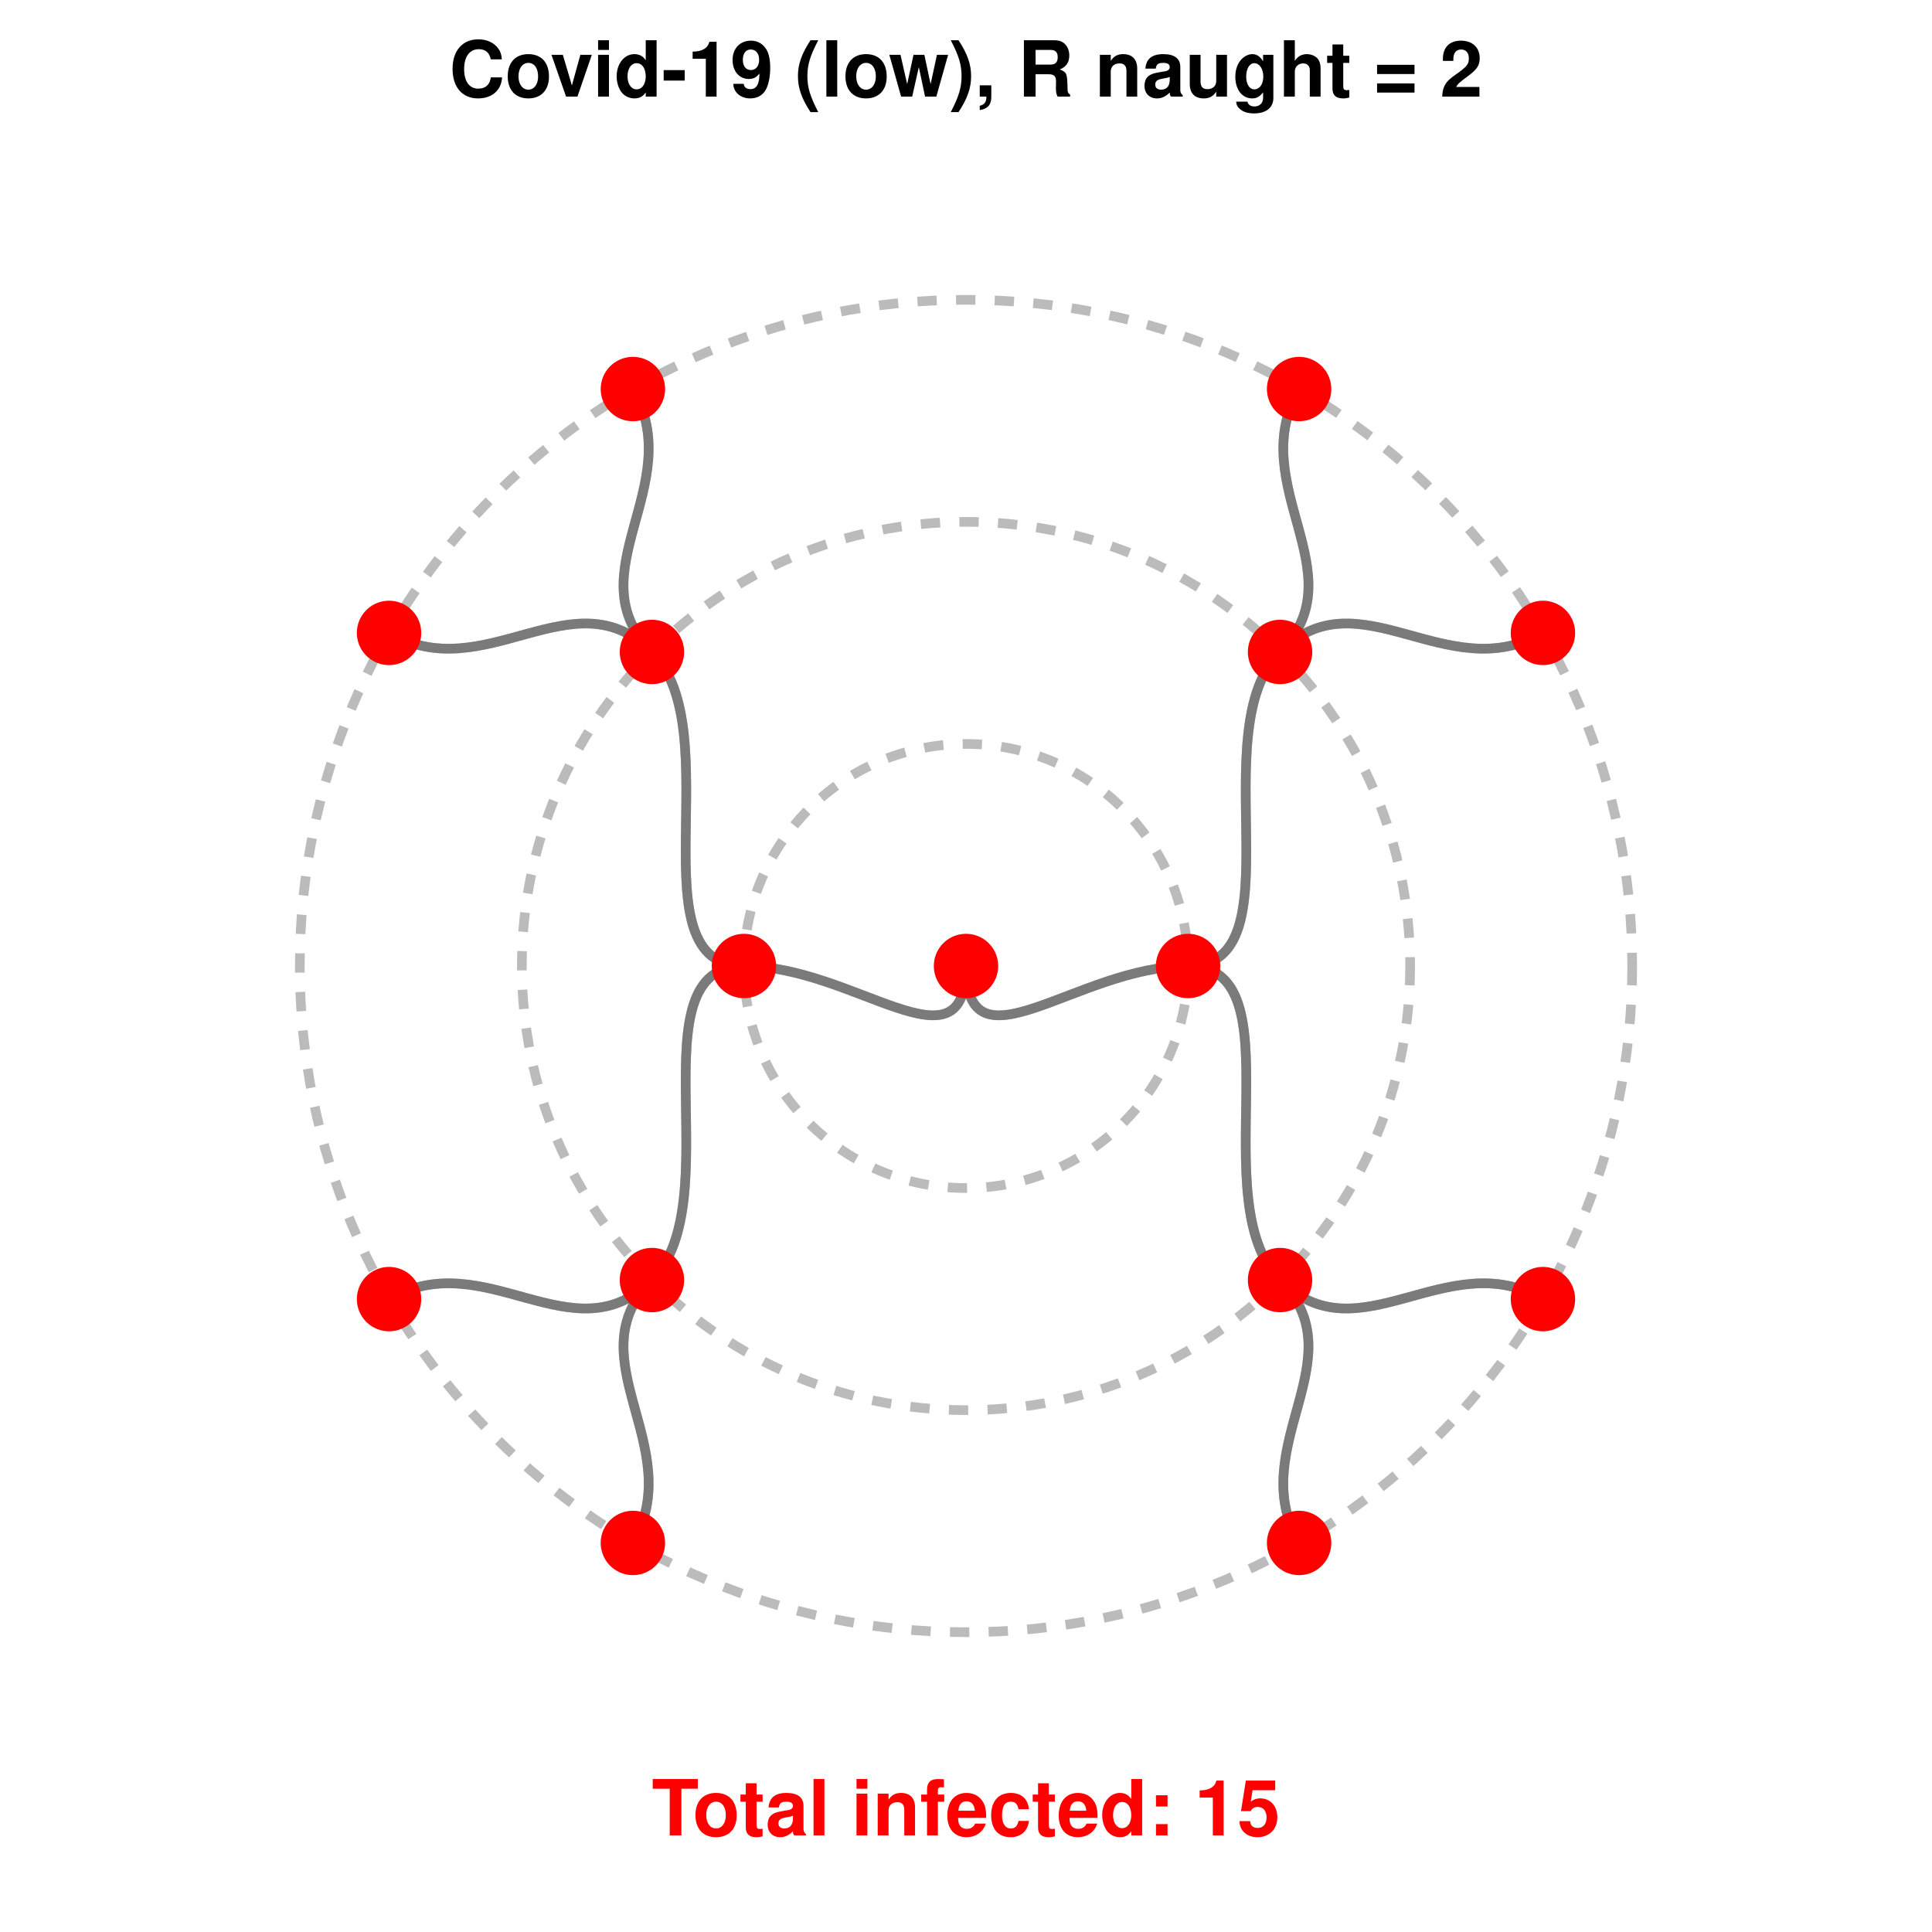
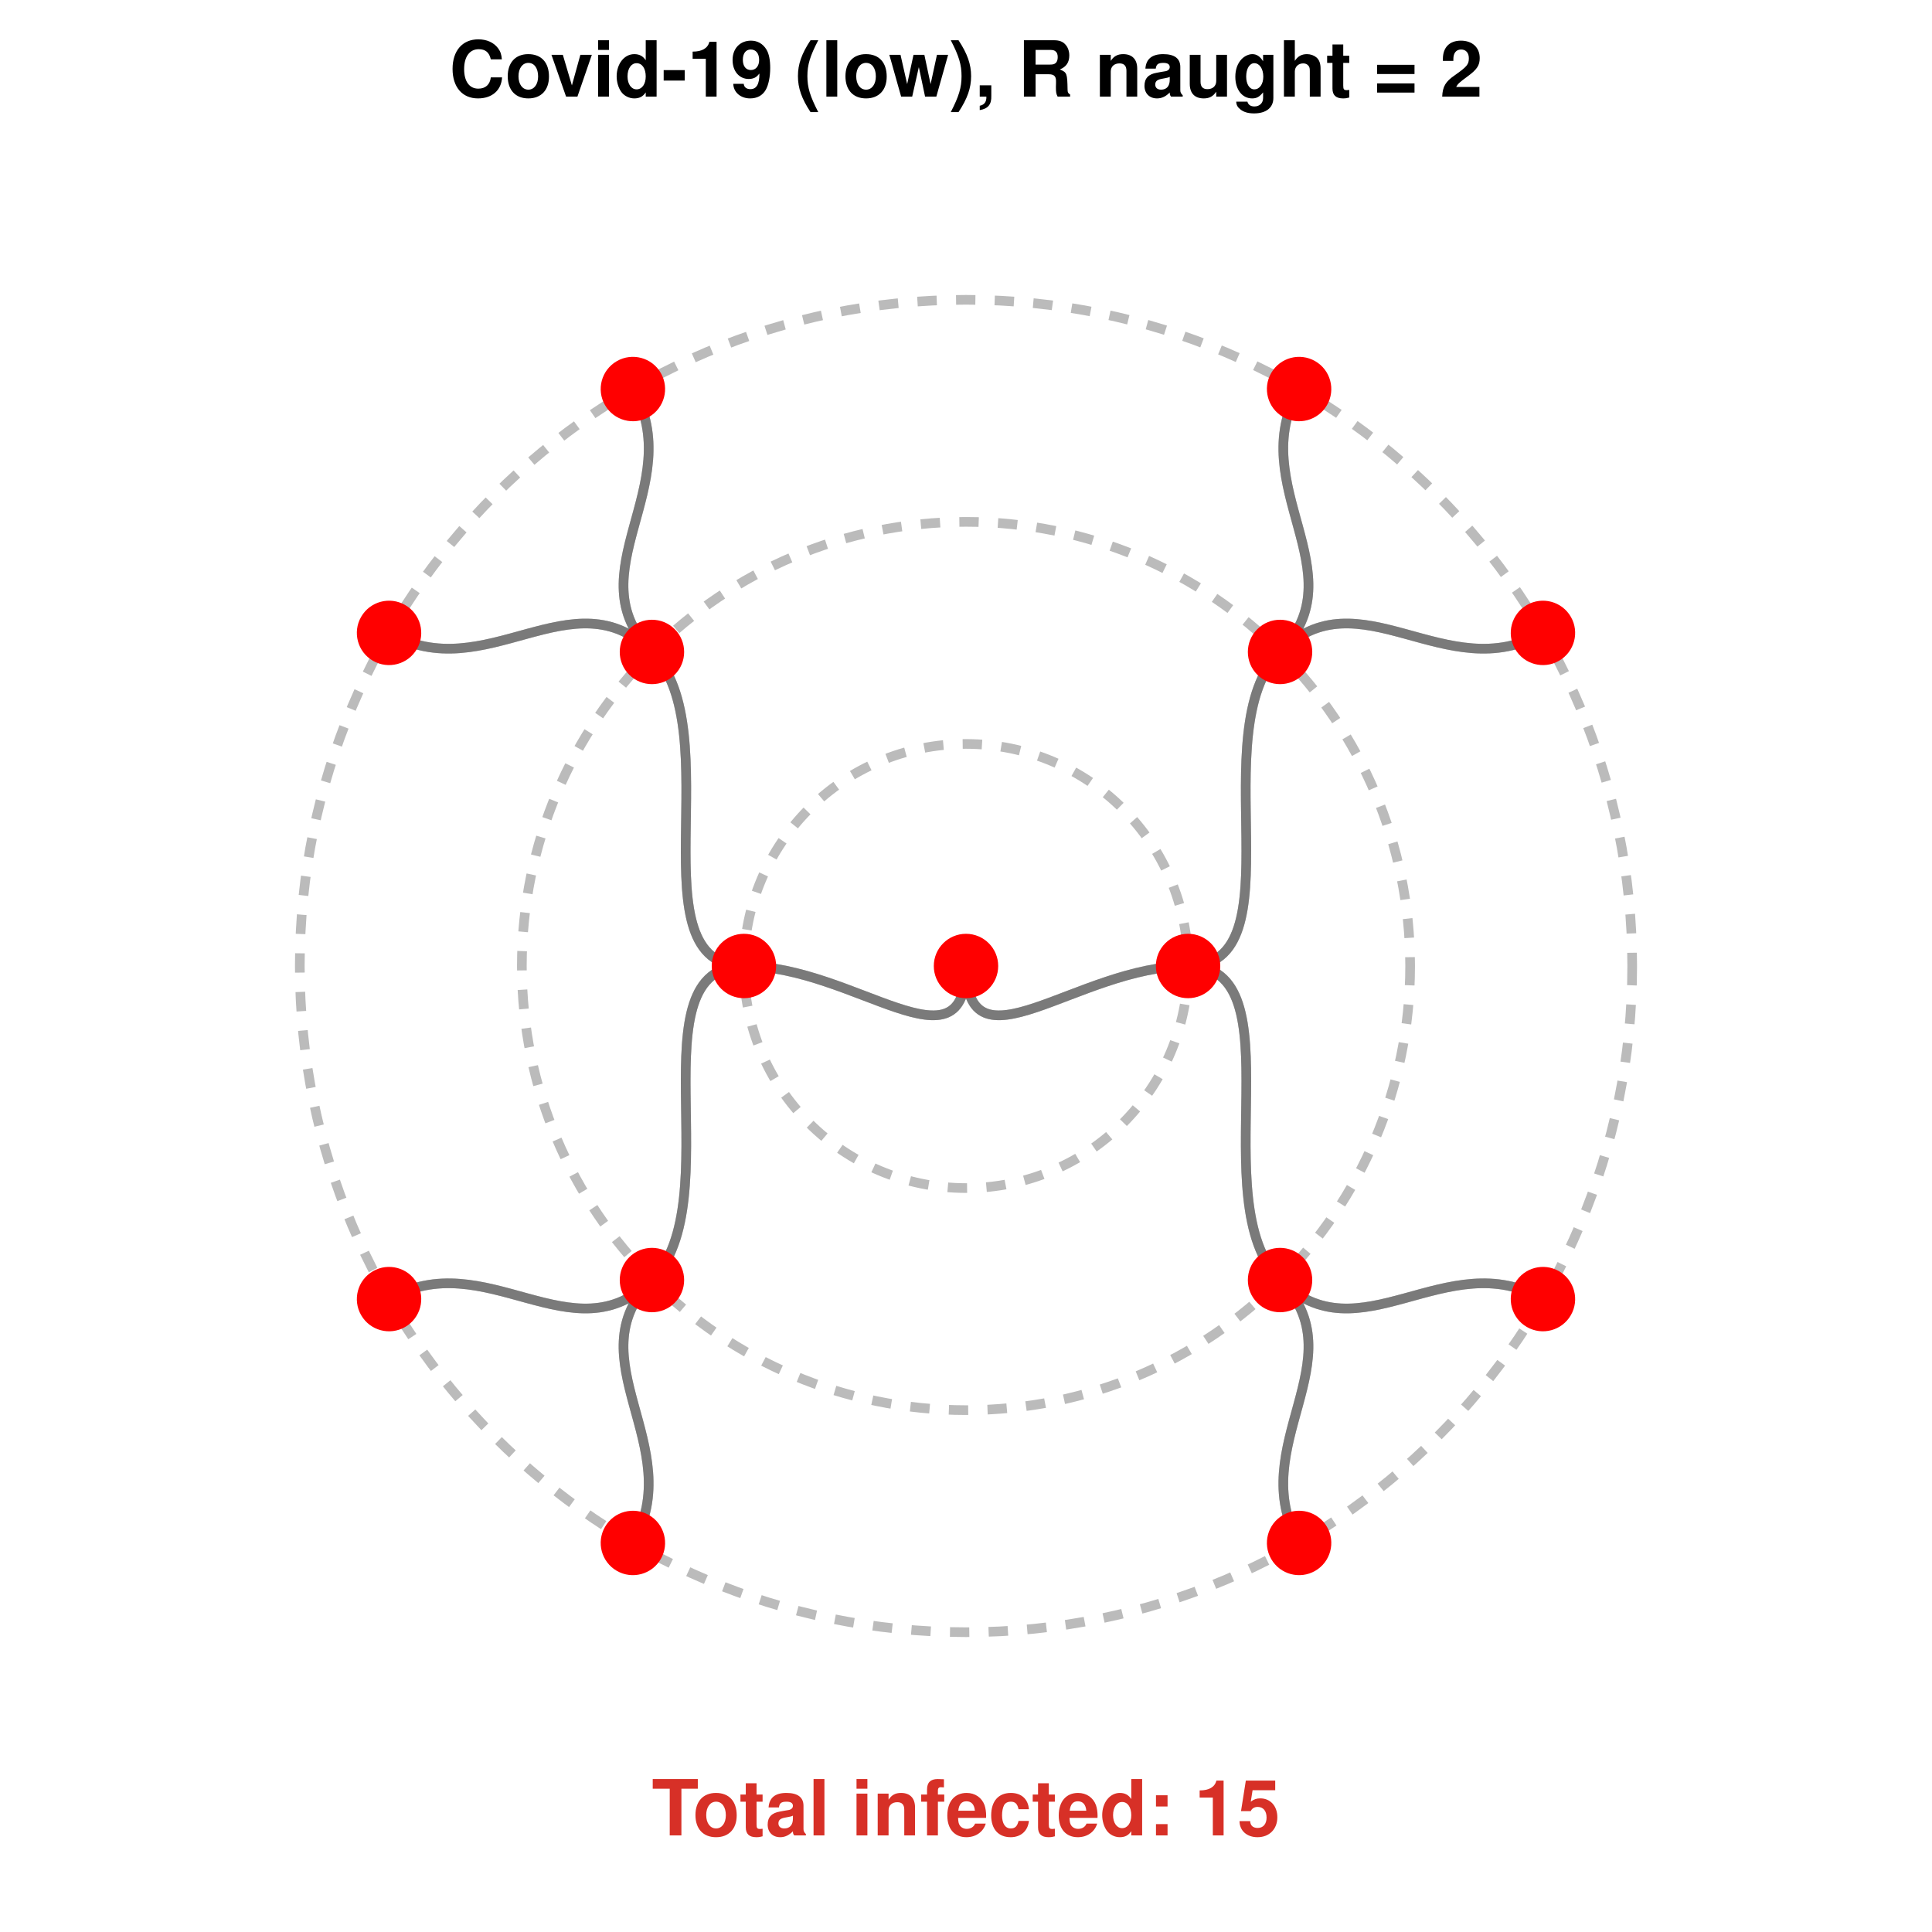
<svg xmlns="http://www.w3.org/2000/svg" version="1.1" id="Layer_1" x="0px" y="0px" viewBox="0 0 300 300" style="enable-background:new 0 0 300 300;" xml:space="preserve">
  <style type="text/css">
	.radial-total {
		font-family: "Guardian Text Sans Web", "Helvetica Neue", Helvetica, Arial, "Lucida Grande", sans-serif;
		font-size: 12px;
- 		fill: red;
+ 		fill: #D73027;
		font-weight: 600;
	}

	.radial-info {
		font-family: "Guardian Text Sans Web", "Helvetica Neue", Helvetica, Arial, "Lucida Grande", sans-serif;
		font-size: 12px;
		fill: black;
		font-weight: 600;
	}
</style>
  <g transform="translate(150,150)" fill="none" stroke="#555" stroke-opacity="0.4" stroke-width="1.5">
    <path d="M0,0C8.712440513921212e-15,17.241,17.241,-3.828355257328126e-15,34.483,-7.656710514656253e-15" />
    <path d="M0,0C8.712440513921212e-15,17.241,-17.241,2.1114599985299196e-15,-34.483,4.222919997059839e-15" />
    <path d="M34.483,-7.656710514656253e-15C51.724,-1.148506577198438e-14,36.574,-36.574,48.766,-48.766" />
    <path d="M34.483,-7.656710514656253e-15C51.724,-1.148506577198438e-14,36.574,36.574,48.766,48.766" />
    <path d="M-34.483,4.222919997059839e-15C-51.724,6.334379995589759e-15,-36.574,36.574,-48.766,48.766" />
    <path d="M-34.483,4.222919997059839e-15C-51.724,6.334379995589759e-15,-36.574,-36.574,-48.766,-48.766" />
    <path d="M48.766,-48.766C60.957,-60.957,43.103,-74.657,51.724,-89.589" />
    <path d="M48.766,-48.766C60.957,-60.957,74.657,-43.103,89.589,-51.724" />
    <path d="M48.766,48.766C60.957,60.957,74.657,43.103,89.589,51.724" />
    <path d="M48.766,48.766C60.957,60.957,43.103,74.657,51.724,89.589" />
    <path d="M-48.766,48.766C-60.957,60.957,-43.103,74.657,-51.724,89.589" />
    <path d="M-48.766,48.766C-60.957,60.957,-74.657,43.103,-89.589,51.724" />
    <path d="M-48.766,-48.766C-60.957,-60.957,-74.657,-43.103,-89.589,-51.724" />
    <path d="M-48.766,-48.766C-60.957,-60.957,-43.103,-74.657,-51.724,-89.589" />
  </g>
  <g transform="translate(150,150)" font-family="sans-serif" font-size="10" stroke-linejoin="round" stroke-width="3">
    <text class="testing" style="display: block;" transform="    rotate(90)     translate(0,0)     rotate(0)    " />
    <text class="testing" style="display: block;" transform="    rotate(-1.4210854715202004e-14)     translate(34.48276,0)     rotate(0)    " />
    <text class="testing" style="display: block;" transform="    rotate(180)     translate(34.48276,0)     rotate(180)    " />
    <text class="testing" style="display: block;" transform="    rotate(-45)     translate(68.96552,0)     rotate(0)    " />
    <text class="testing" style="display: block;" transform="    rotate(45)     translate(68.96552,0)     rotate(0)    " />
    <text class="testing" style="display: block;" transform="    rotate(135)     translate(68.96552,0)     rotate(180)    " />
    <text class="testing" style="display: block;" transform="    rotate(225)     translate(68.96552,0)     rotate(180)    " />
    <text class="testing" style="display: block;" transform="    rotate(-60)     translate(103.4483,0)     rotate(0)    " />
    <text class="testing" style="display: block;" transform="    rotate(-30)     translate(103.4483,0)     rotate(0)    " />
    <text class="testing" style="display: block;" transform="    rotate(30)     translate(103.4483,0)     rotate(0)    " />
    <text class="testing" style="display: block;" transform="    rotate(60)     translate(103.4483,0)     rotate(0)    " />
    <text class="testing" style="display: block;" transform="    rotate(120)     translate(103.4483,0)     rotate(180)    " />
    <text class="testing" style="display: block;" transform="    rotate(150)     translate(103.4483,0)     rotate(180)    " />
    <text class="testing" style="display: block;" transform="    rotate(210)     translate(103.4483,0)     rotate(180)    " />
    <text class="testing" style="display: block;" transform="    rotate(240)     translate(103.4483,0)     rotate(180)    " />
  </g>
  <g>
    <circle cx="150" cy="150" r="103.448" stroke="#555" stroke-opacity="0.4" stroke-width="1.5" fill="none" style="stroke-dasharray: 3, 3;" />
  </g>
  <g>
    <circle cx="150" cy="150" r="68.966" stroke="#555" stroke-opacity="0.4" stroke-width="1.5" fill="none" style="stroke-dasharray: 3, 3;" />
  </g>
  <g>
    <circle cx="150" cy="150" r="34.483" stroke="#555" stroke-opacity="0.4" stroke-width="1.5" fill="none" style="stroke-dasharray: 3, 3;" />
  </g>
  <text class="radial-info" x="150" y="15" style="text-anchor: middle;">Covid-19 (low), R naught = 2</text>
  <text class="radial-total" x="150" y="285" style="text-anchor: middle;">Total infected: 15</text>
  <g transform="translate(150,150)" fill="none" stroke="#555" stroke-opacity="0.4" stroke-width="1.5">
    <path d="M0,0C8.712440513921212e-15,17.241,17.241,-3.828355257328126e-15,34.483,-7.656710514656253e-15" />
    <path d="M0,0C8.712440513921212e-15,17.241,-17.241,2.1114599985299196e-15,-34.483,4.222919997059839e-15" />
    <path d="M34.483,-7.656710514656253e-15C51.724,-1.148506577198438e-14,36.574,-36.574,48.766,-48.766" />
    <path d="M34.483,-7.656710514656253e-15C51.724,-1.148506577198438e-14,36.574,36.574,48.766,48.766" />
    <path d="M-34.483,4.222919997059839e-15C-51.724,6.334379995589759e-15,-36.574,36.574,-48.766,48.766" />
    <path d="M-34.483,4.222919997059839e-15C-51.724,6.334379995589759e-15,-36.574,-36.574,-48.766,-48.766" />
    <path d="M48.766,-48.766C60.957,-60.957,43.103,-74.657,51.724,-89.589" />
    <path d="M48.766,-48.766C60.957,-60.957,74.657,-43.103,89.589,-51.724" />
    <path d="M48.766,48.766C60.957,60.957,74.657,43.103,89.589,51.724" />
    <path d="M48.766,48.766C60.957,60.957,43.103,74.657,51.724,89.589" />
    <path d="M-48.766,48.766C-60.957,60.957,-43.103,74.657,-51.724,89.589" />
    <path d="M-48.766,48.766C-60.957,60.957,-74.657,43.103,-89.589,51.724" />
    <path d="M-48.766,-48.766C-60.957,-60.957,-74.657,-43.103,-89.589,-51.724" />
    <path d="M-48.766,-48.766C-60.957,-60.957,-43.103,-74.657,-51.724,-89.589" />
  </g>
  <g transform="translate(150,150)" fill="none" stroke="#555" stroke-opacity="0.4" stroke-width="1.5">
    <path d="M0,0C8.712440513921212e-15,17.241,17.241,-3.828355257328126e-15,34.483,-7.656710514656253e-15" />
    <path d="M0,0C8.712440513921212e-15,17.241,-17.241,2.1114599985299196e-15,-34.483,4.222919997059839e-15" />
    <path d="M34.483,-7.656710514656253e-15C51.724,-1.148506577198438e-14,36.574,-36.574,48.766,-48.766" />
    <path d="M34.483,-7.656710514656253e-15C51.724,-1.148506577198438e-14,36.574,36.574,48.766,48.766" />
    <path d="M-34.483,4.222919997059839e-15C-51.724,6.334379995589759e-15,-36.574,36.574,-48.766,48.766" />
    <path d="M-34.483,4.222919997059839e-15C-51.724,6.334379995589759e-15,-36.574,-36.574,-48.766,-48.766" />
    <path d="M48.766,-48.766C60.957,-60.957,43.103,-74.657,51.724,-89.589" />
    <path d="M48.766,-48.766C60.957,-60.957,74.657,-43.103,89.589,-51.724" />
    <path d="M48.766,48.766C60.957,60.957,74.657,43.103,89.589,51.724" />
    <path d="M48.766,48.766C60.957,60.957,43.103,74.657,51.724,89.589" />
    <path d="M-48.766,48.766C-60.957,60.957,-43.103,74.657,-51.724,89.589" />
    <path d="M-48.766,48.766C-60.957,60.957,-74.657,43.103,-89.589,51.724" />
    <path d="M-48.766,-48.766C-60.957,-60.957,-74.657,-43.103,-89.589,-51.724" />
    <path d="M-48.766,-48.766C-60.957,-60.957,-43.103,-74.657,-51.724,-89.589" />
  </g>
  <g transform="translate(150,150)">
    <circle class="testing" style="display: block;" transform="rotate(90) translate(0,0)" fill="red" r="5" />
    <circle class="testing" style="display: block;" transform="rotate(-1.4210854715202004e-14) translate(34.48276,0)" fill="red" r="5" />
    <circle class="testing" style="display: block;" transform="rotate(180) translate(34.48276,0)" fill="red" r="5" />
    <circle class="testing" style="display: block;" transform="rotate(-45) translate(68.96552,0)" fill="red" r="5" />
    <circle class="testing" style="display: block;" transform="rotate(45) translate(68.96552,0)" fill="red" r="5" />
    <circle class="testing" style="display: block;" transform="rotate(135) translate(68.96552,0)" fill="red" r="5" />
    <circle class="testing" style="display: block;" transform="rotate(225) translate(68.96552,0)" fill="red" r="5" />
    <circle class="testing" style="display: block;" transform="rotate(-60) translate(103.4483,0)" fill="red" r="5" />
    <circle class="testing" style="display: block;" transform="rotate(-30) translate(103.4483,0)" fill="red" r="5" />
    <circle class="testing" style="display: block;" transform="rotate(30) translate(103.4483,0)" fill="red" r="5" />
    <circle class="testing" style="display: block;" transform="rotate(60) translate(103.4483,0)" fill="red" r="5" />
    <circle class="testing" style="display: block;" transform="rotate(120) translate(103.4483,0)" fill="red" r="5" />
    <circle class="testing" style="display: block;" transform="rotate(150) translate(103.4483,0)" fill="red" r="5" />
    <circle class="testing" style="display: block;" transform="rotate(210) translate(103.4483,0)" fill="red" r="5" />
    <circle class="testing" style="display: block;" transform="rotate(240) translate(103.4483,0)" fill="red" r="5" />
  </g>
</svg>
